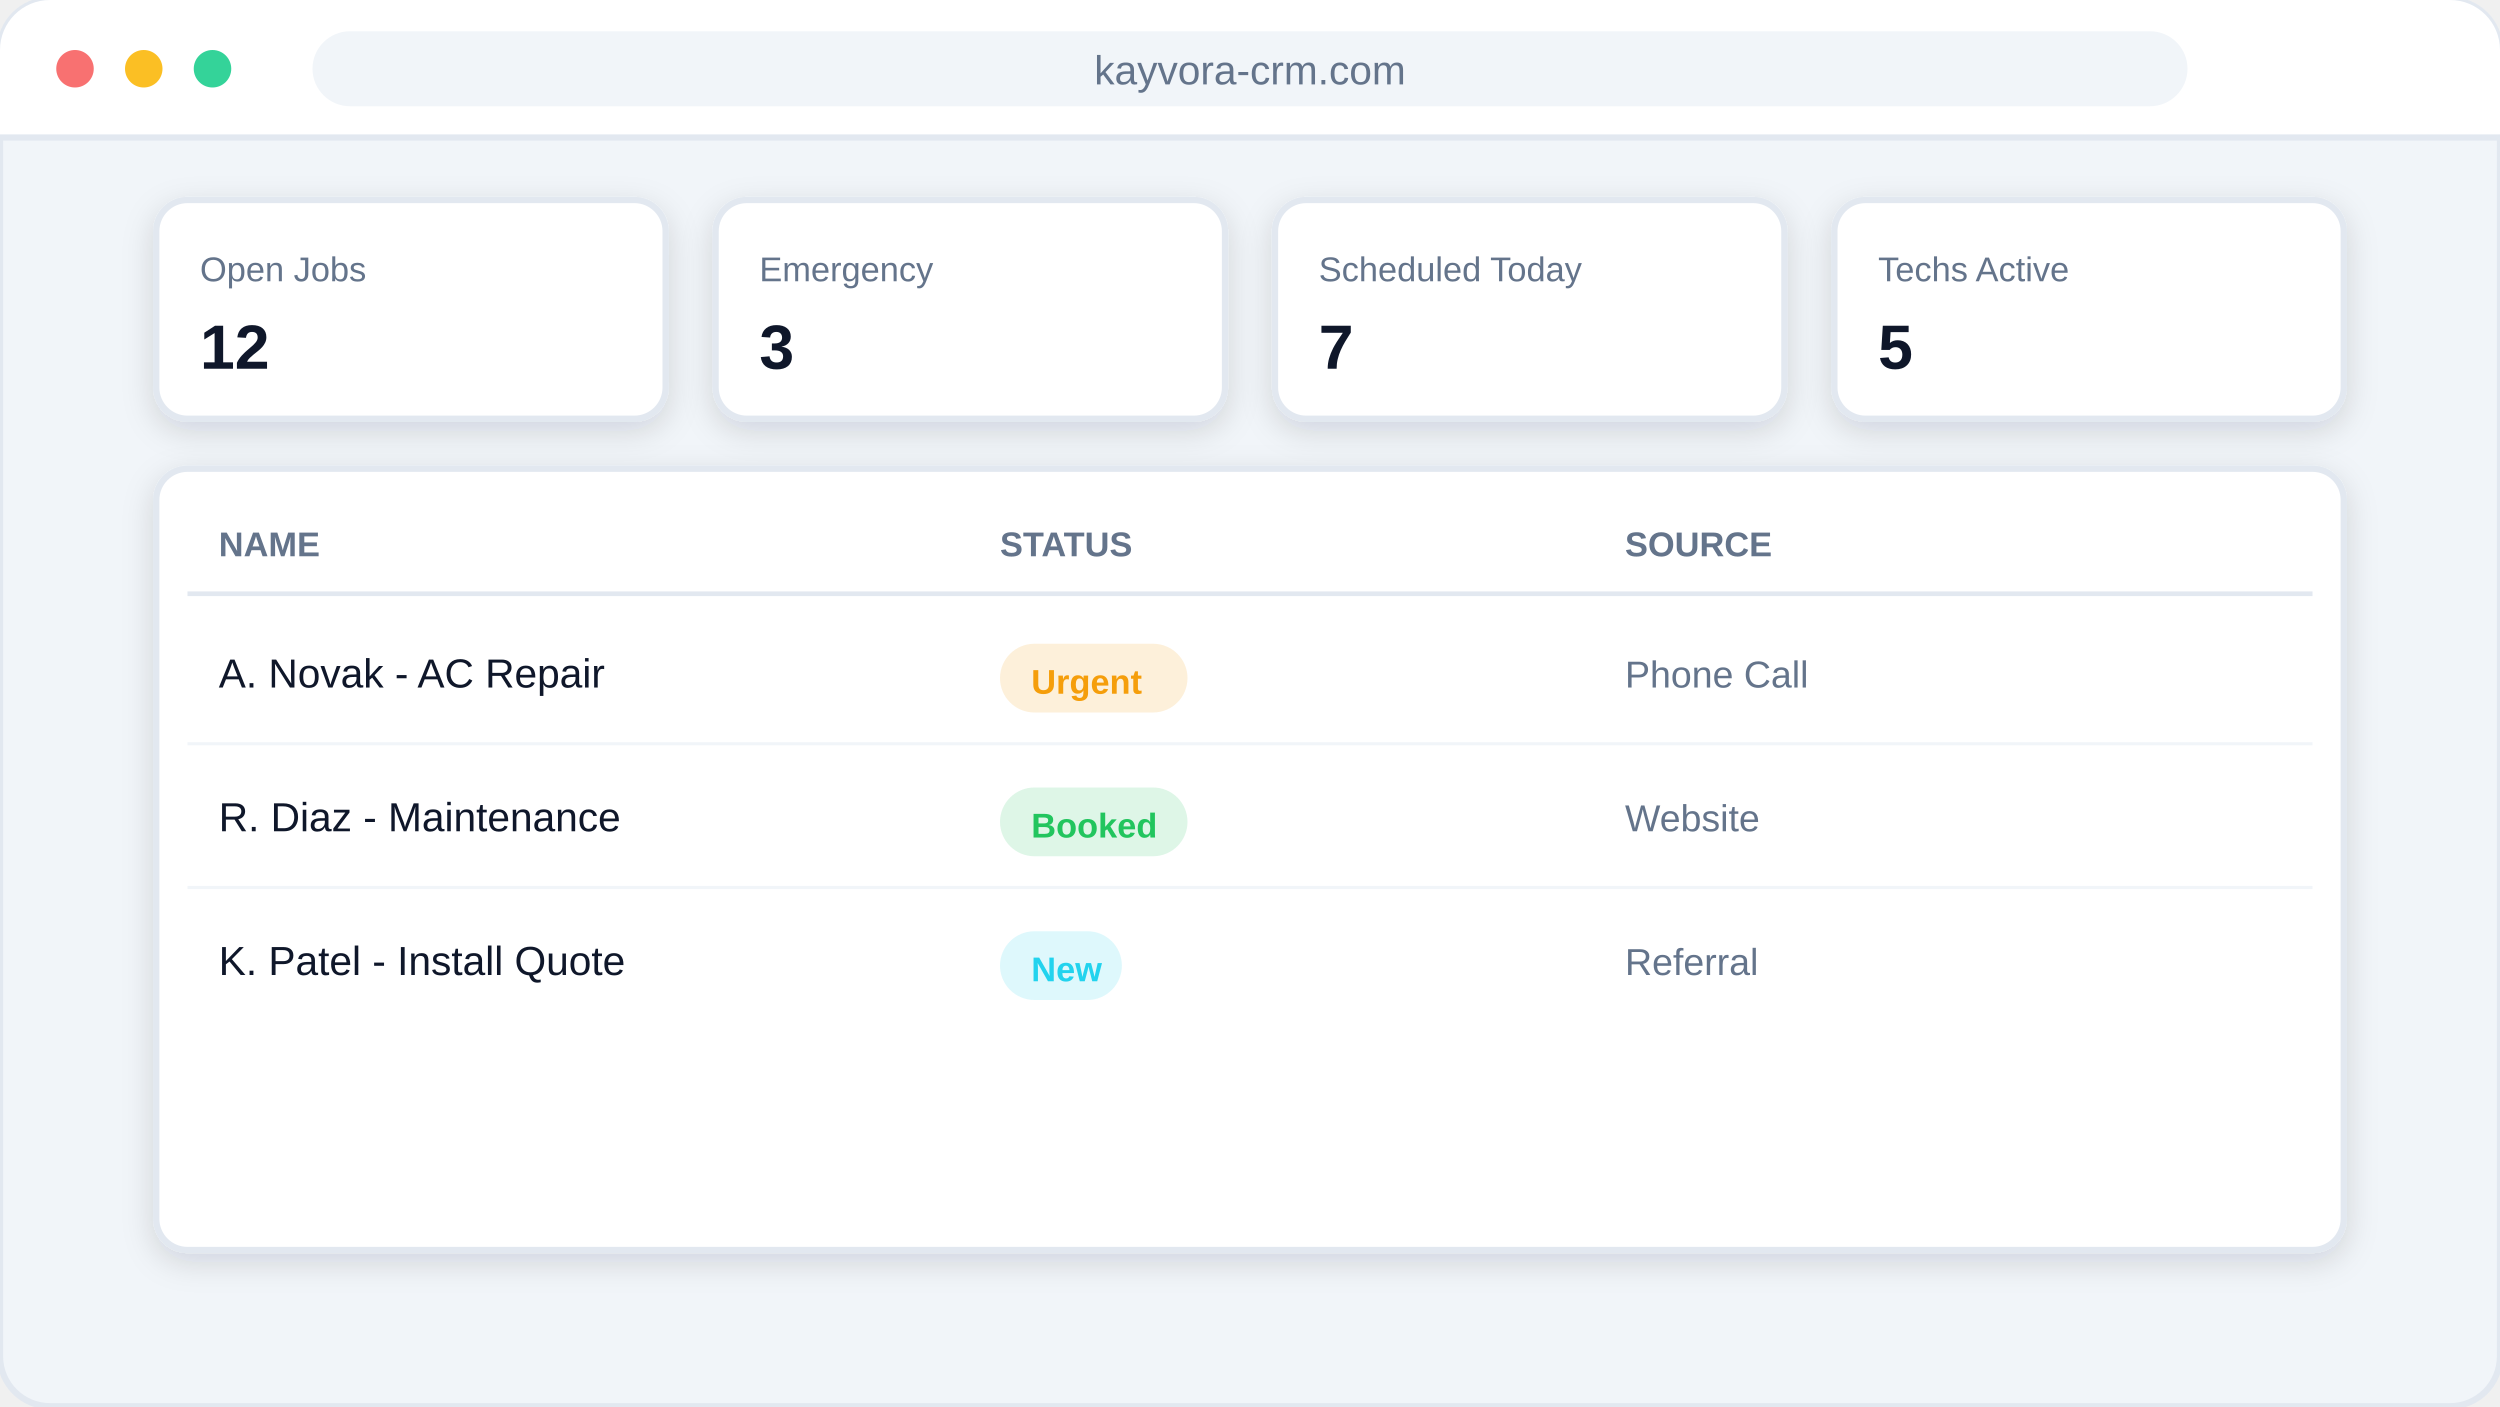
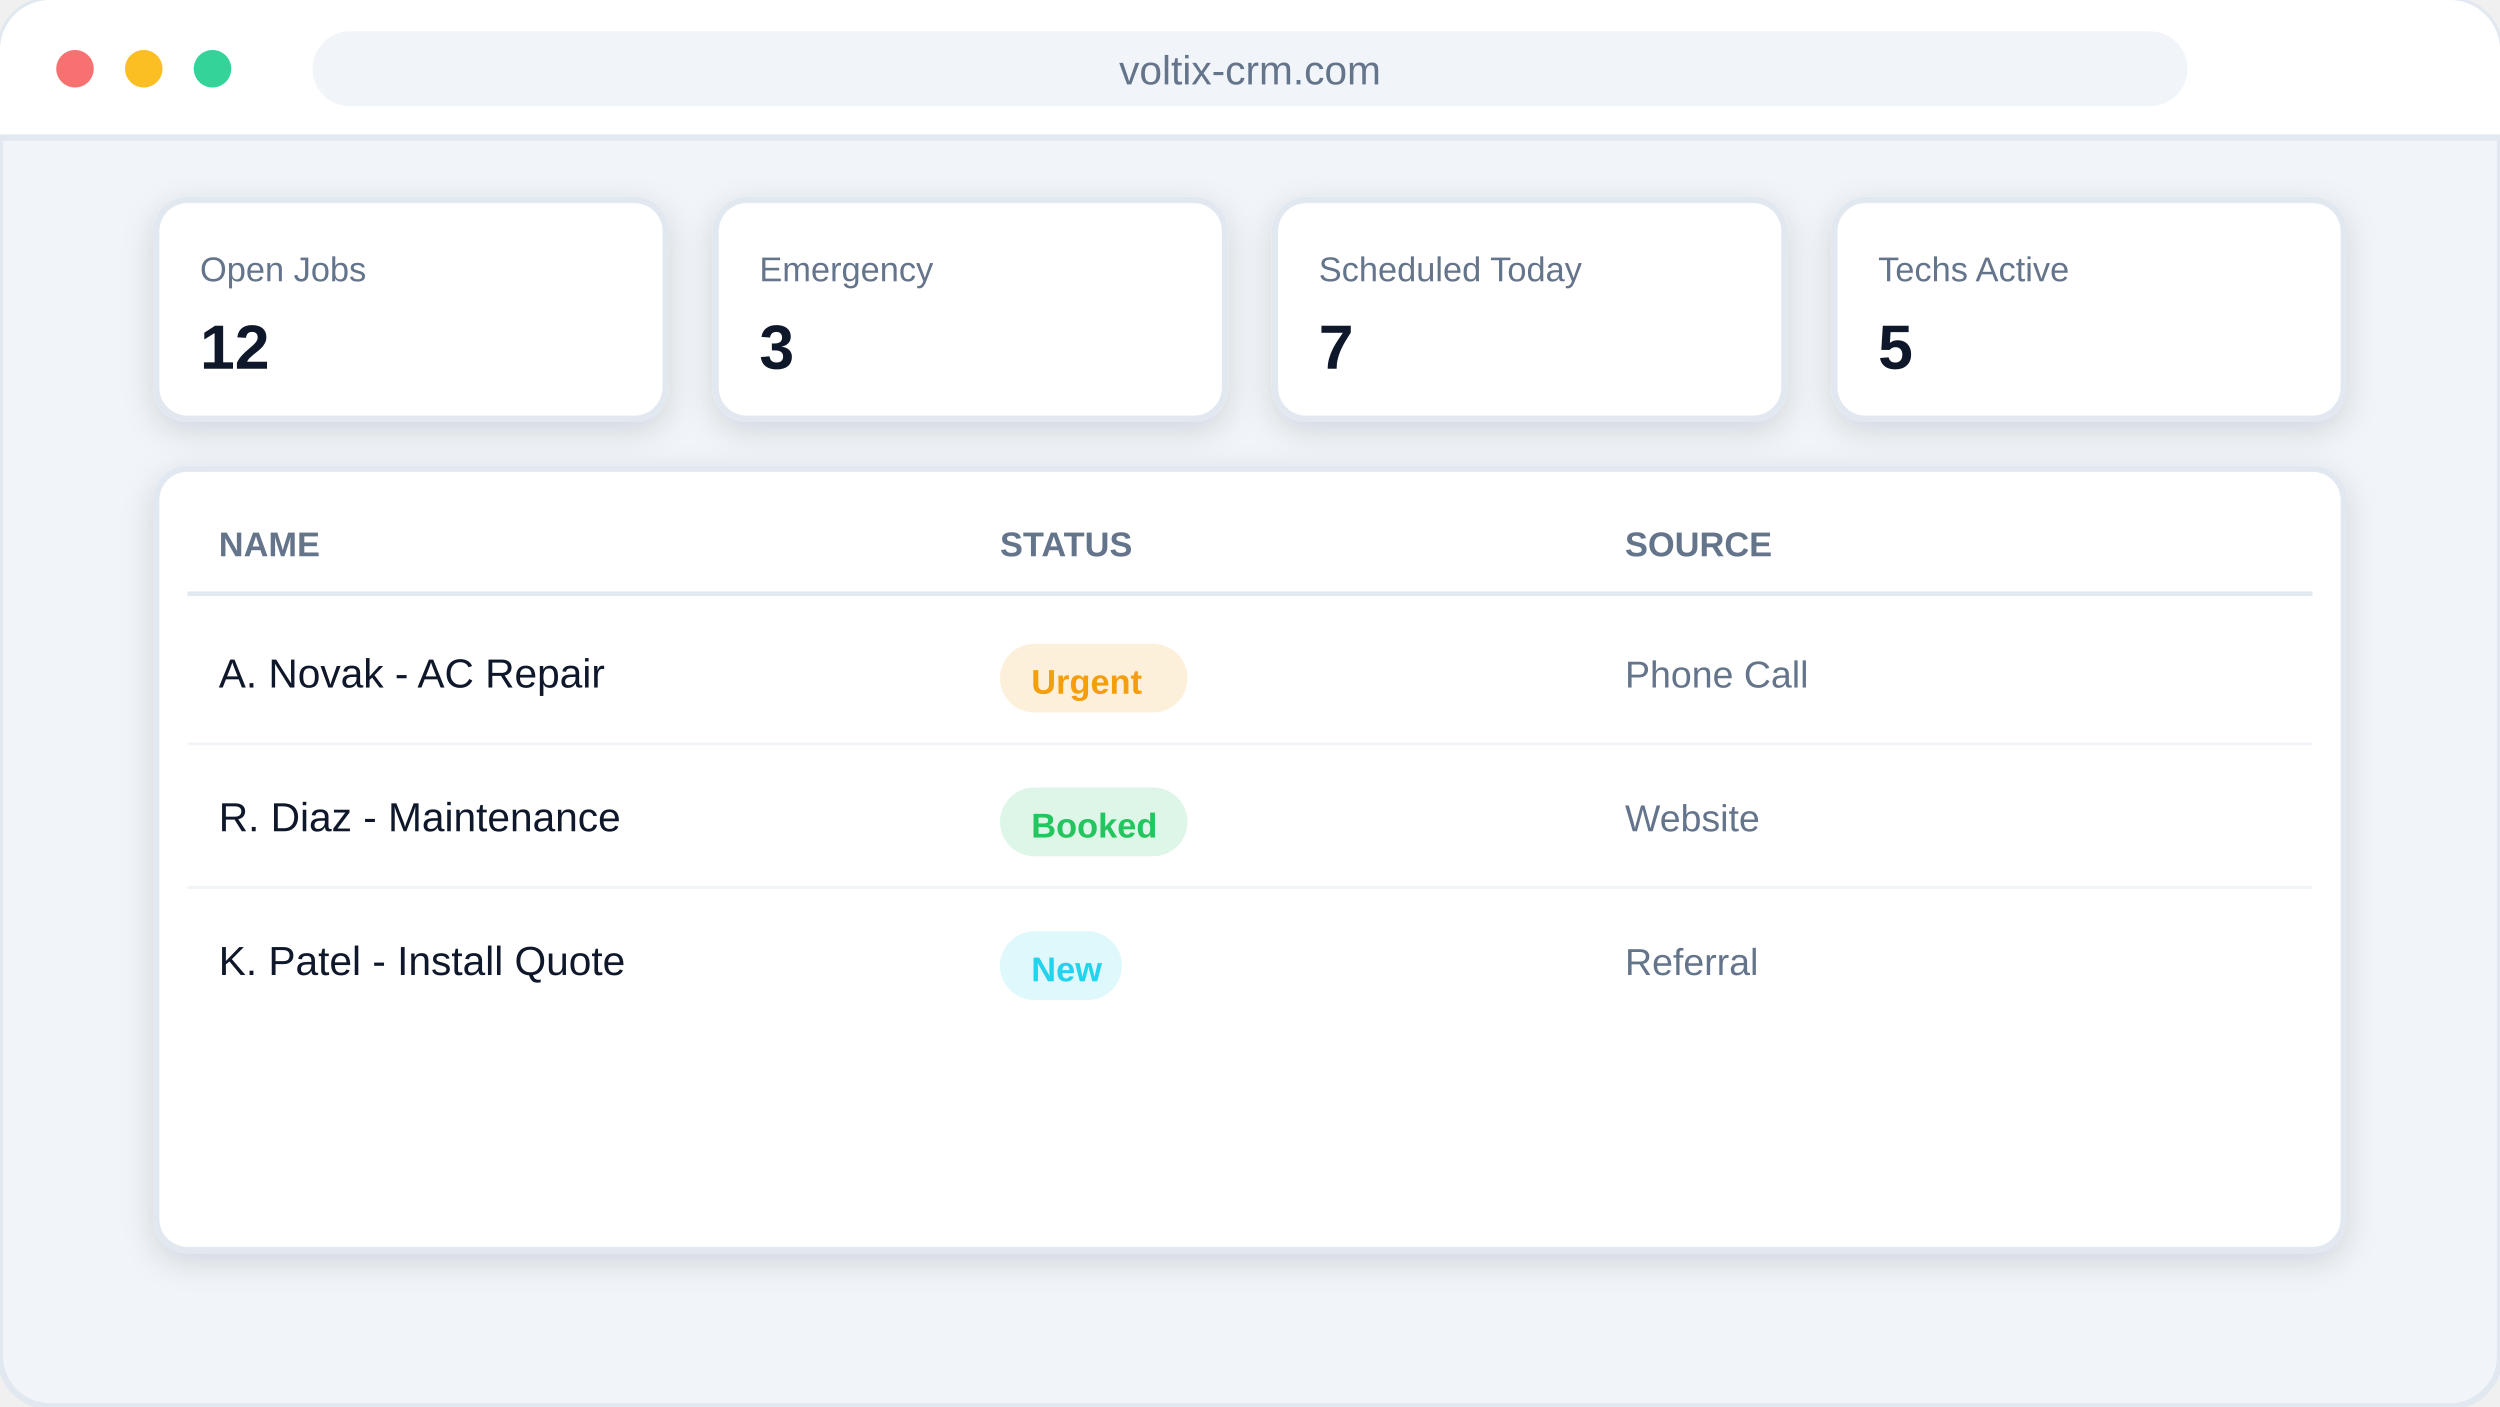
<svg xmlns="http://www.w3.org/2000/svg" viewBox="0 0 800 450">
  <defs>
    <filter id="soft-shadow" x="-40%" y="-40%" width="180%" height="180%">
      <feDropShadow dx="0" dy="6" stdDeviation="10" flood-color="#0F172A" flood-opacity="0.16" />
    </filter>
    <filter id="soft-shadow-sm" x="-60%" y="-60%" width="220%" height="220%">
      <feDropShadow dx="0" dy="3" stdDeviation="5" flood-color="#0F172A" flood-opacity="0.14" />
    </filter>
  </defs>
  <rect width="800" height="450" rx="16" fill="#F1F5F9" />
  <rect width="800" height="450" rx="16" fill="none" stroke="#E2E8F0" stroke-width="2" />
  <path d="M0 16 A16 16 0 0 1 16 0 L784 0 A16 16 0 0 1 800 16 L800 44 L0 44 Z" fill="#FFFFFF" />
  <line x1="0" y1="44" x2="800" y2="44" stroke="#E2E8F0" stroke-width="2" />
  <circle cx="24" cy="22" r="6" fill="#F87171" />
  <circle cx="46" cy="22" r="6" fill="#FBBF24" />
  <circle cx="68" cy="22" r="6" fill="#34D399" />
  <rect x="100" y="10" width="600" height="24" rx="12" fill="#F1F5F9" />
-   <text x="400.0" y="27" font-family="Arial, Helvetica, sans-serif" font-size="13" fill="#64748B" text-anchor="middle">kayvora-crm.com</text>
+   <text x="400.0" y="27" font-family="Arial, Helvetica, sans-serif" font-size="13" fill="#64748B" text-anchor="middle">voltix-crm.com</text>
  <rect x="50.0" y="64" width="163.0" height="70" rx="10" fill="#FFFFFF" stroke="#E2E8F0" stroke-width="2" filter="url(#soft-shadow-sm)" />
  <text x="64.0" y="90" font-family="Arial, Helvetica, sans-serif" font-size="11" fill="#64748B">Open Jobs</text>
  <text x="64.0" y="118" font-family="Arial, Helvetica, sans-serif" font-size="20" font-weight="800" fill="#0F172A">12</text>
  <rect x="229.0" y="64" width="163.0" height="70" rx="10" fill="#FFFFFF" stroke="#E2E8F0" stroke-width="2" filter="url(#soft-shadow-sm)" />
  <text x="243.0" y="90" font-family="Arial, Helvetica, sans-serif" font-size="11" fill="#64748B">Emergency</text>
  <text x="243.0" y="118" font-family="Arial, Helvetica, sans-serif" font-size="20" font-weight="800" fill="#0F172A">3</text>
  <rect x="408.0" y="64" width="163.0" height="70" rx="10" fill="#FFFFFF" stroke="#E2E8F0" stroke-width="2" filter="url(#soft-shadow-sm)" />
  <text x="422.0" y="90" font-family="Arial, Helvetica, sans-serif" font-size="11" fill="#64748B">Scheduled Today</text>
  <text x="422.0" y="118" font-family="Arial, Helvetica, sans-serif" font-size="20" font-weight="800" fill="#0F172A">7</text>
  <rect x="587.0" y="64" width="163.0" height="70" rx="10" fill="#FFFFFF" stroke="#E2E8F0" stroke-width="2" filter="url(#soft-shadow-sm)" />
  <text x="601.0" y="90" font-family="Arial, Helvetica, sans-serif" font-size="11" fill="#64748B">Techs Active</text>
  <text x="601.0" y="118" font-family="Arial, Helvetica, sans-serif" font-size="20" font-weight="800" fill="#0F172A">5</text>
  <rect x="50" y="150" width="700" height="250" rx="10" fill="#FFFFFF" stroke="#E2E8F0" stroke-width="2" filter="url(#soft-shadow-sm)" />
  <text x="70" y="178" font-family="Arial, Helvetica, sans-serif" font-size="11" font-weight="700" fill="#64748B">NAME</text>
  <text x="320" y="178" font-family="Arial, Helvetica, sans-serif" font-size="11" font-weight="700" fill="#64748B">STATUS</text>
  <text x="520" y="178" font-family="Arial, Helvetica, sans-serif" font-size="11" font-weight="700" fill="#64748B">SOURCE</text>
  <line x1="60" y1="190" x2="740" y2="190" stroke="#E2E8F0" stroke-width="1.5" />
  <text x="70" y="220" font-family="Arial, Helvetica, sans-serif" font-size="13" fill="#0F172A">A. Novak - AC Repair</text>
  <rect x="320" y="206" width="60" height="22" rx="11" fill="#F59E0B" fill-opacity="0.15" />
  <text x="330" y="222" font-family="Arial, Helvetica, sans-serif" font-size="11" font-weight="700" fill="#F59E0B">Urgent</text>
  <text x="520" y="220" font-family="Arial, Helvetica, sans-serif" font-size="12" fill="#64748B">Phone Call</text>
  <line x1="60" y1="238" x2="740" y2="238" stroke="#F1F5F9" stroke-width="1" />
  <text x="70" y="266" font-family="Arial, Helvetica, sans-serif" font-size="13" fill="#0F172A">R. Diaz - Maintenance</text>
  <rect x="320" y="252" width="60" height="22" rx="11" fill="#22C55E" fill-opacity="0.15" />
  <text x="330" y="268" font-family="Arial, Helvetica, sans-serif" font-size="11" font-weight="700" fill="#22C55E">Booked</text>
  <text x="520" y="266" font-family="Arial, Helvetica, sans-serif" font-size="12" fill="#64748B">Website</text>
  <line x1="60" y1="284" x2="740" y2="284" stroke="#F1F5F9" stroke-width="1" />
  <text x="70" y="312" font-family="Arial, Helvetica, sans-serif" font-size="13" fill="#0F172A">K. Patel - Install Quote</text>
  <rect x="320" y="298" width="39" height="22" rx="11" fill="#22D3EE" fill-opacity="0.15" />
  <text x="330" y="314" font-family="Arial, Helvetica, sans-serif" font-size="11" font-weight="700" fill="#22D3EE">New</text>
  <text x="520" y="312" font-family="Arial, Helvetica, sans-serif" font-size="12" fill="#64748B">Referral</text>
</svg>
